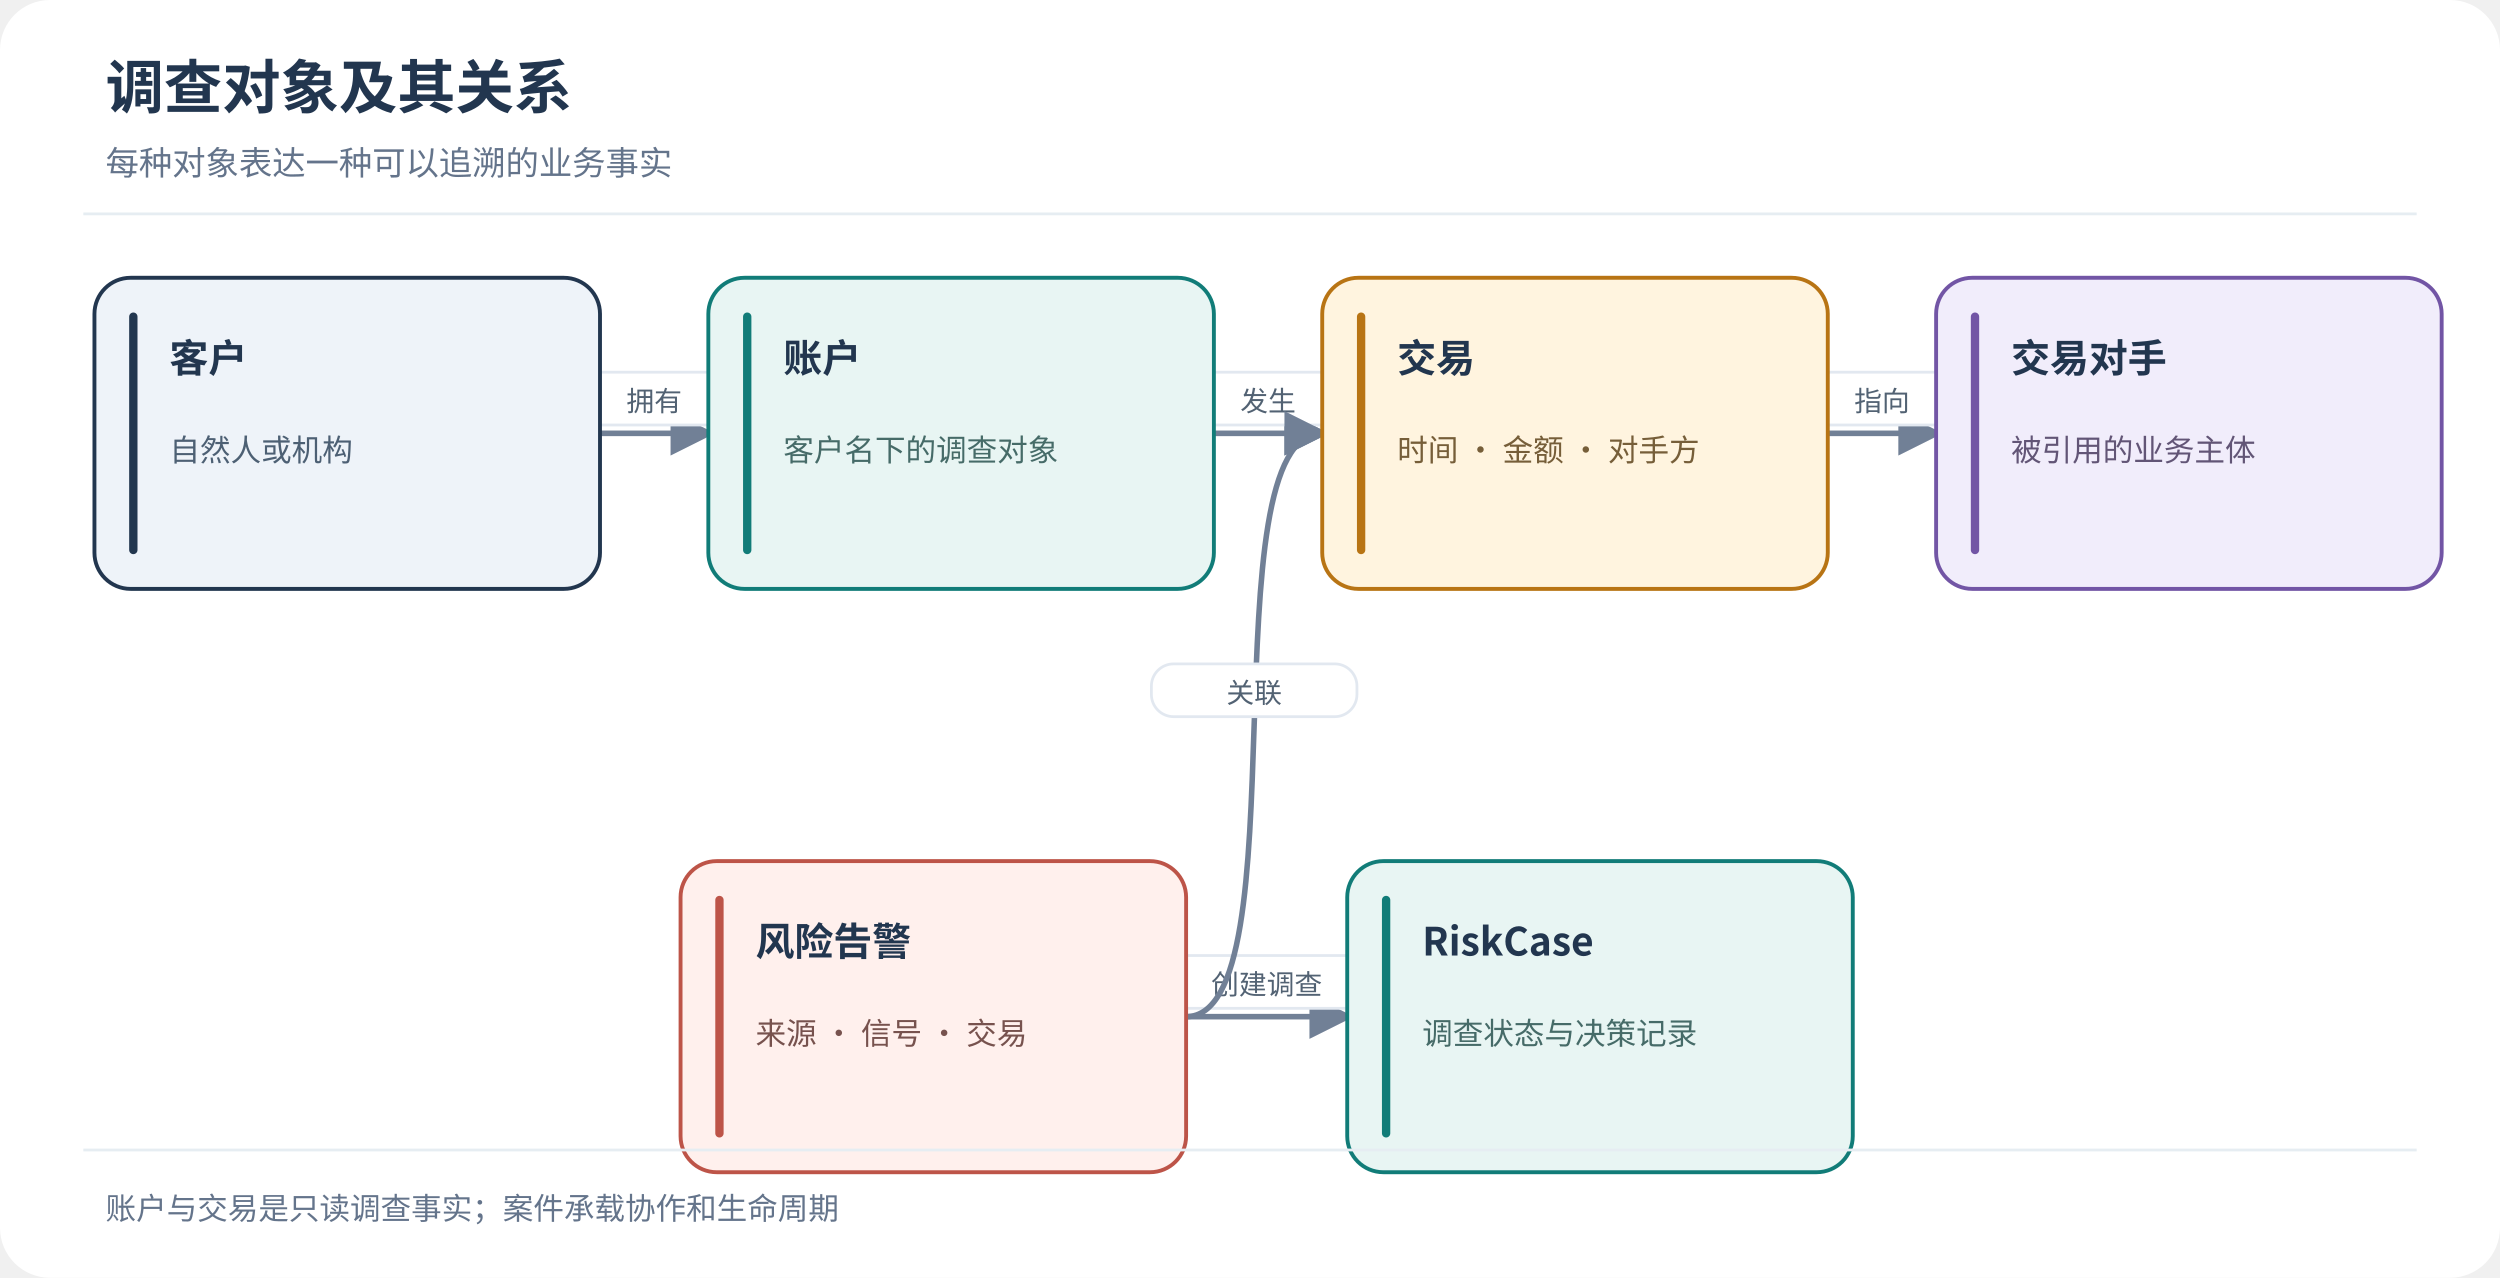
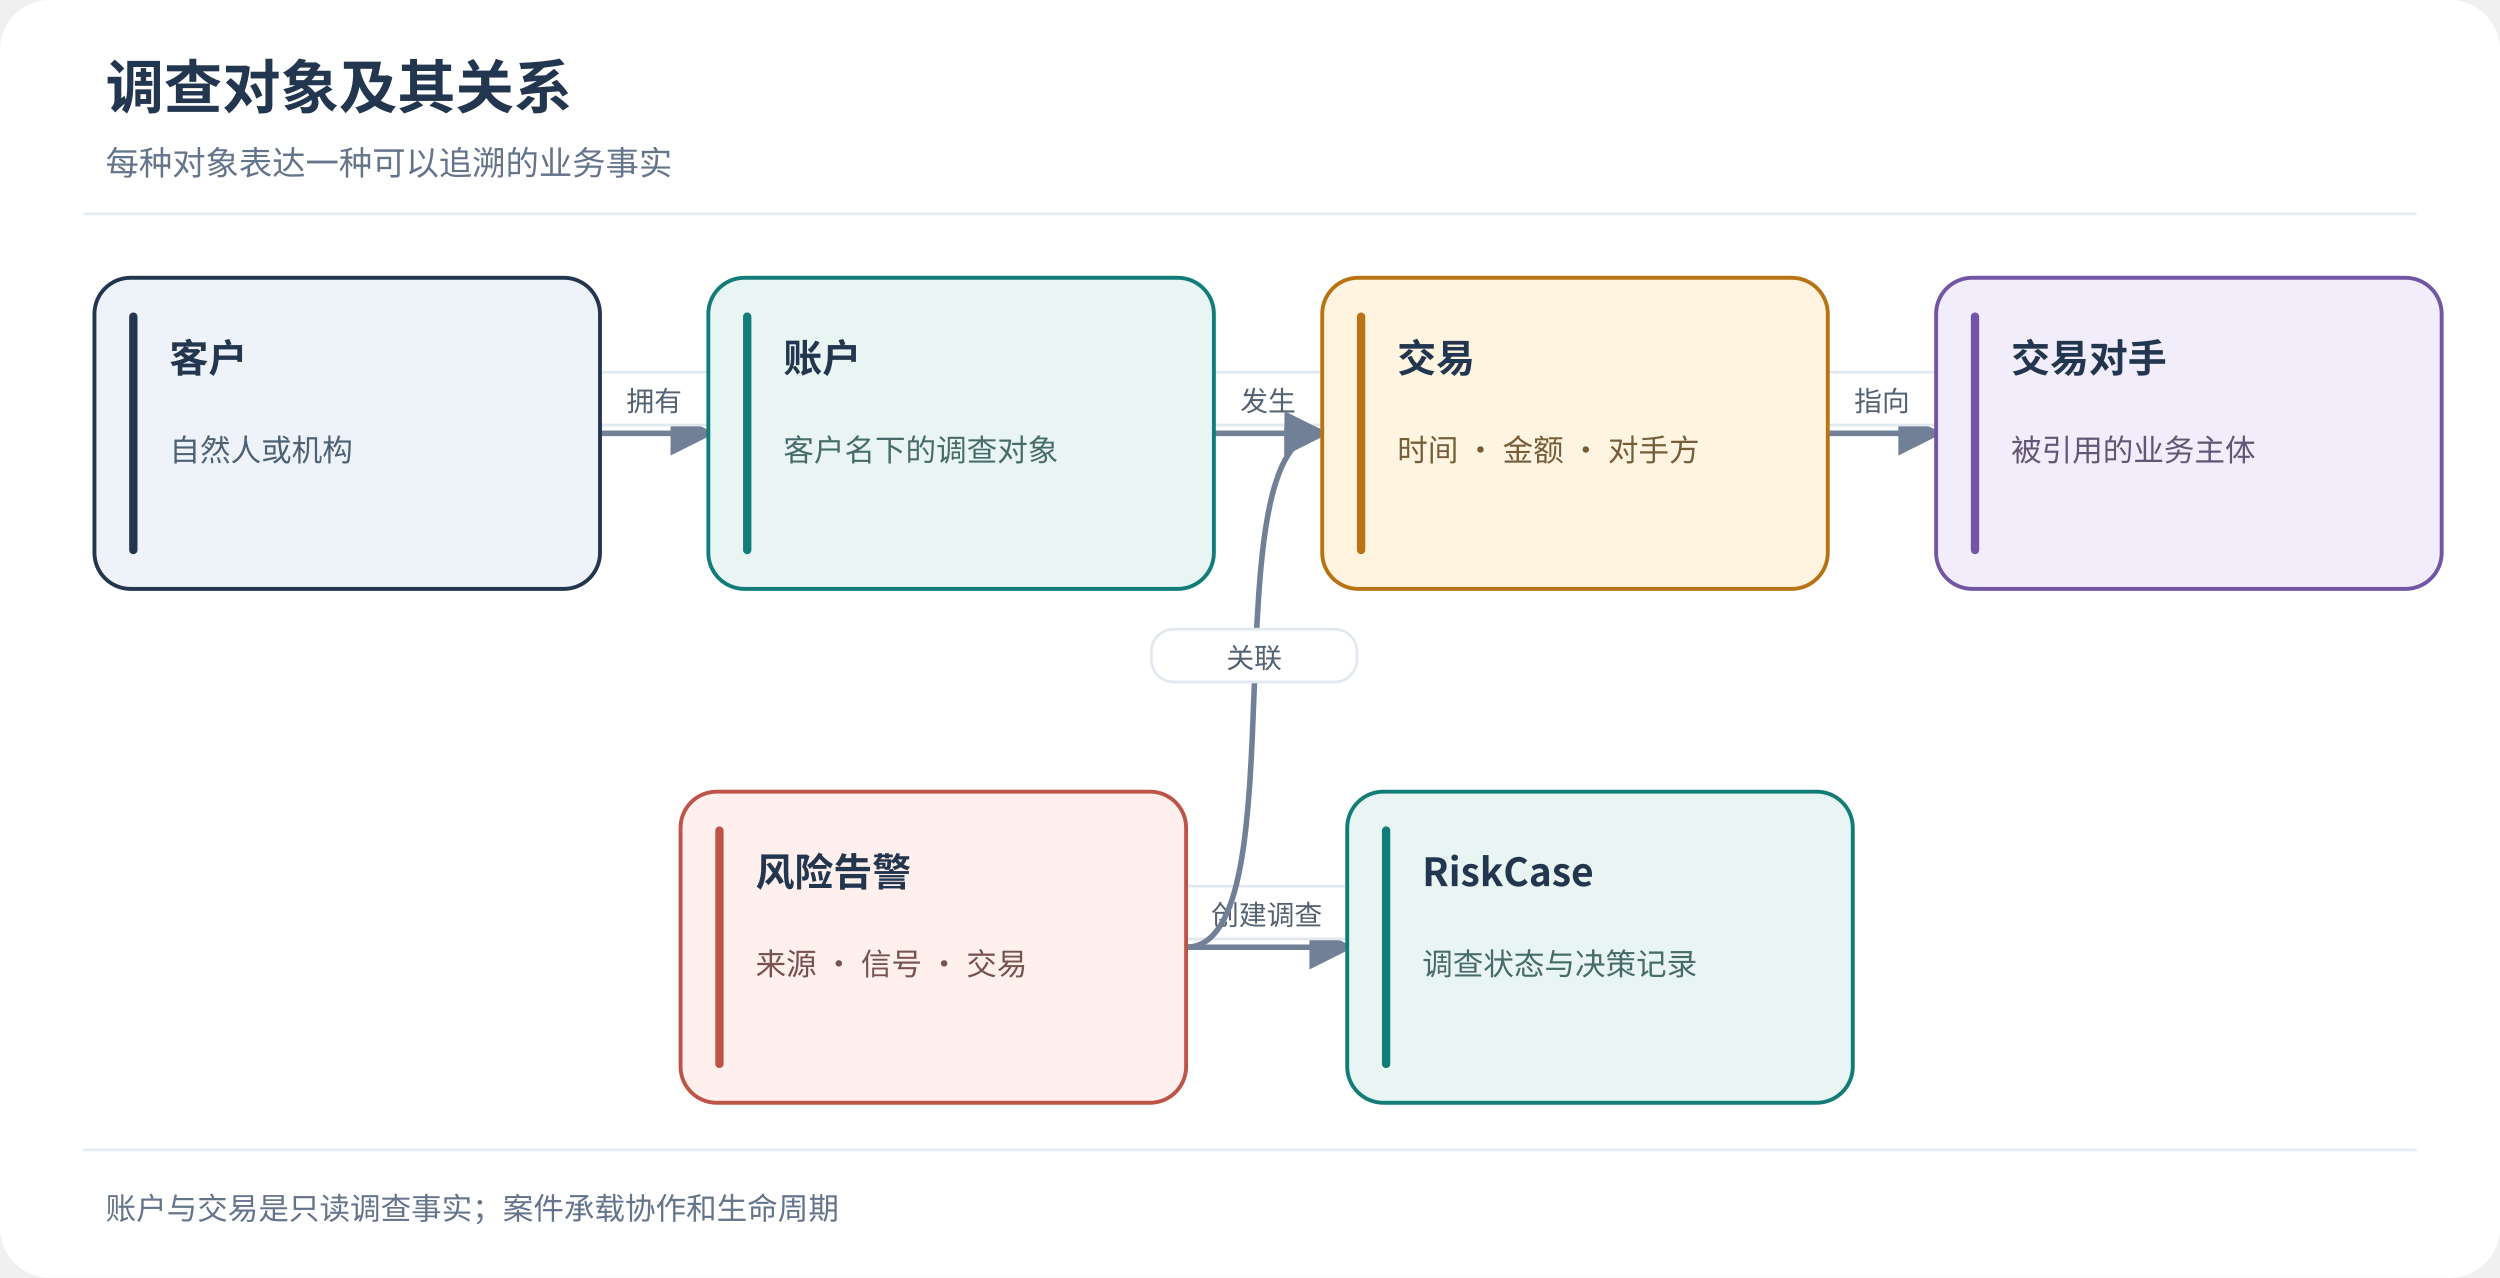
<svg xmlns="http://www.w3.org/2000/svg" width="900" height="460" viewBox="0 0 900 460">
  <rect width="100%" height="100%" rx="18" fill="#ffffff" />
  <path d="M 30 77 H 870" stroke="#e6edf2" stroke-width="1" />
  <text x="38" y="39" font-family="Microsoft YaHei, Noto Sans CJK SC, sans-serif" font-size="21px" font-weight="700" fill="#22364f">调查对象及其关系</text>
  <text x="38" y="63" font-family="Microsoft YaHei, Noto Sans CJK SC, sans-serif" font-size="12px" font-weight="400" fill="#64748b">每种对象表达一种可以追溯的业务事实</text>
  <defs>
    <marker id="arrow" viewBox="0 0 10 10" refX="8.5" refY="5" markerWidth="8" markerHeight="8" orient="auto-start-reverse">
      <path d="M 0 0 L 10 5 L 0 10 z" fill="#718096" />
    </marker>
  </defs>
  <path d="M 216 156.0 C 258 156.0, 213 156.0, 255 156.0" fill="none" stroke="#718096" stroke-width="2" marker-end="url(#arrow)" />
  <rect x="198.5" y="134.0" width="74" height="19" rx="8" fill="#ffffff" stroke="#e2e8f0" />
  <text x="235.5" y="148.0" text-anchor="middle" font-family="Microsoft YaHei, Noto Sans CJK SC, sans-serif" font-size="10px" fill="#526273">拥有</text>
  <path d="M 437 156.0 C 479 156.0, 434 156.0, 476 156.0" fill="none" stroke="#718096" stroke-width="2" marker-end="url(#arrow)" />
  <rect x="419.5" y="134.0" width="74" height="19" rx="8" fill="#ffffff" stroke="#e2e8f0" />
  <text x="456.5" y="148.0" text-anchor="middle" font-family="Microsoft YaHei, Noto Sans CJK SC, sans-serif" font-size="10px" fill="#526273">发生</text>
  <path d="M 658 156.0 C 700 156.0, 655 156.0, 697 156.0" fill="none" stroke="#718096" stroke-width="2" marker-end="url(#arrow)" />
  <rect x="640.5" y="134.0" width="74" height="19" rx="8" fill="#ffffff" stroke="#e2e8f0" />
  <text x="677.5" y="148.0" text-anchor="middle" font-family="Microsoft YaHei, Noto Sans CJK SC, sans-serif" font-size="10px" fill="#526273">指向</text>
-   <path d="M 427 366.0 C 469 366.0, 443 366.0, 485 366.0" fill="none" stroke="#718096" stroke-width="2" marker-end="url(#arrow)" />
-   <rect x="419.0" y="344.0" width="74" height="19" rx="8" fill="#ffffff" stroke="#e2e8f0" />
-   <text x="456.0" y="358.0" text-anchor="middle" font-family="Microsoft YaHei, Noto Sans CJK SC, sans-serif" font-size="10px" fill="#526273">创建调查</text>
-   <path d="M 427 366.0 C 469 366.0, 434 156.0, 476 156.0" fill="none" stroke="#718096" stroke-width="2" marker-end="url(#arrow)" />
-   <rect x="414.5" y="239.0" width="74" height="19" rx="8" fill="#ffffff" stroke="#e2e8f0" />
-   <text x="451.5" y="253.0" text-anchor="middle" font-family="Microsoft YaHei, Noto Sans CJK SC, sans-serif" font-size="10px" fill="#526273">关联</text>
+   <path d="M 427 341.0 C 469 341.0, 443 341.0, 485 341.0" fill="none" stroke="#718096" stroke-width="2" marker-end="url(#arrow)" />
+   <rect x="419.0" y="319.0" width="74" height="19" rx="8" fill="#ffffff" stroke="#e2e8f0" />
+   <text x="456.0" y="333.0" text-anchor="middle" font-family="Microsoft YaHei, Noto Sans CJK SC, sans-serif" font-size="10px" fill="#526273">创建调查</text>
+   <path d="M 427 341.0 C 469 341.0, 434 156.0, 476 156.0" fill="none" stroke="#718096" stroke-width="2" marker-end="url(#arrow)" />
+   <rect x="414.5" y="226.5" width="74" height="19" rx="8" fill="#ffffff" stroke="#e2e8f0" />
+   <text x="451.5" y="240.5" text-anchor="middle" font-family="Microsoft YaHei, Noto Sans CJK SC, sans-serif" font-size="10px" fill="#526273">关联</text>
  <rect x="34" y="100" width="182" height="112" rx="13" fill="#eef3f9" stroke="#22364f" stroke-width="1.4" />
  <path d="M 48 114 V 198" stroke="#22364f" stroke-width="3" stroke-linecap="round" />
  <text x="61" y="134" font-family="Microsoft YaHei, Noto Sans CJK SC, sans-serif" font-size="14px" font-weight="700" fill="#22364f">客户</text>
  <text x="61" y="166" font-family="Microsoft YaHei, Noto Sans CJK SC, sans-serif" font-size="11px" font-weight="400" fill="#4d6074">自然人或机构</text>
  <rect x="255" y="100" width="182" height="112" rx="13" fill="#e8f5f3" stroke="#117c78" stroke-width="1.4" />
  <path d="M 269 114 V 198" stroke="#117c78" stroke-width="3" stroke-linecap="round" />
  <text x="282" y="134" font-family="Microsoft YaHei, Noto Sans CJK SC, sans-serif" font-size="14px" font-weight="700" fill="#22364f">账户</text>
  <text x="282" y="166" font-family="Microsoft YaHei, Noto Sans CJK SC, sans-serif" font-size="11px" font-weight="400" fill="#466b68">客户名下的调查对象</text>
  <rect x="476" y="100" width="182" height="112" rx="13" fill="#fff4df" stroke="#b87414" stroke-width="1.4" />
  <path d="M 490 114 V 198" stroke="#b87414" stroke-width="3" stroke-linecap="round" />
  <text x="503" y="134" font-family="Microsoft YaHei, Noto Sans CJK SC, sans-serif" font-size="14px" font-weight="700" fill="#22364f">交易</text>
  <text x="503" y="166" font-family="Microsoft YaHei, Noto Sans CJK SC, sans-serif" font-size="11px" font-weight="400" fill="#765e39">时间 · 金额 · 对手方</text>
  <rect x="697" y="100" width="182" height="112" rx="13" fill="#f1edfb" stroke="#7255a5" stroke-width="1.4" />
  <path d="M 711 114 V 198" stroke="#7255a5" stroke-width="3" stroke-linecap="round" />
  <text x="724" y="134" font-family="Microsoft YaHei, Noto Sans CJK SC, sans-serif" font-size="14px" font-weight="700" fill="#22364f">交易对手</text>
  <text x="724" y="166" font-family="Microsoft YaHei, Noto Sans CJK SC, sans-serif" font-size="11px" font-weight="400" fill="#625576">被引用的业务主体</text>
-   <rect x="245" y="310" width="182" height="112" rx="13" fill="#fff0ed" stroke="#bd5448" stroke-width="1.4" />
-   <path d="M 259 324 V 408" stroke="#bd5448" stroke-width="3" stroke-linecap="round" />
-   <text x="272" y="344" font-family="Microsoft YaHei, Noto Sans CJK SC, sans-serif" font-size="14px" font-weight="700" fill="#22364f">风险告警</text>
-   <text x="272" y="376" font-family="Microsoft YaHei, Noto Sans CJK SC, sans-serif" font-size="11px" font-weight="400" fill="#77524e">来源 · 信号 · 交易</text>
-   <rect x="485" y="310" width="182" height="112" rx="13" fill="#e8f5f3" stroke="#117c78" stroke-width="1.4" />
-   <path d="M 499 324 V 408" stroke="#117c78" stroke-width="3" stroke-linecap="round" />
-   <text x="512" y="344" font-family="Microsoft YaHei, Noto Sans CJK SC, sans-serif" font-size="14px" font-weight="700" fill="#22364f">RiskCase</text>
-   <text x="512" y="376" font-family="Microsoft YaHei, Noto Sans CJK SC, sans-serif" font-size="11px" font-weight="400" fill="#466b68">调查状态与决策记录</text>
+   <rect x="245" y="285" width="182" height="112" rx="13" fill="#fff0ed" stroke="#bd5448" stroke-width="1.4" />
+   <path d="M 259 299 V 383" stroke="#bd5448" stroke-width="3" stroke-linecap="round" />
+   <text x="272" y="319" font-family="Microsoft YaHei, Noto Sans CJK SC, sans-serif" font-size="14px" font-weight="700" fill="#22364f">风险告警</text>
+   <text x="272" y="351" font-family="Microsoft YaHei, Noto Sans CJK SC, sans-serif" font-size="11px" font-weight="400" fill="#77524e">来源 · 信号 · 交易</text>
+   <rect x="485" y="285" width="182" height="112" rx="13" fill="#e8f5f3" stroke="#117c78" stroke-width="1.4" />
+   <path d="M 499 299 V 383" stroke="#117c78" stroke-width="3" stroke-linecap="round" />
+   <text x="512" y="319" font-family="Microsoft YaHei, Noto Sans CJK SC, sans-serif" font-size="14px" font-weight="700" fill="#22364f">RiskCase</text>
+   <text x="512" y="351" font-family="Microsoft YaHei, Noto Sans CJK SC, sans-serif" font-size="11px" font-weight="400" fill="#466b68">调查状态与决策记录</text>
  <path d="M 30 414 H 870" stroke="#e6edf2" stroke-width="1" />
  <text x="38" y="439" font-family="Microsoft YaHei, Noto Sans CJK SC, sans-serif" font-size="11px" font-weight="400" fill="#64748b">账户与交易是只读调查事实；案件承载协作和生命周期</text>
</svg>
